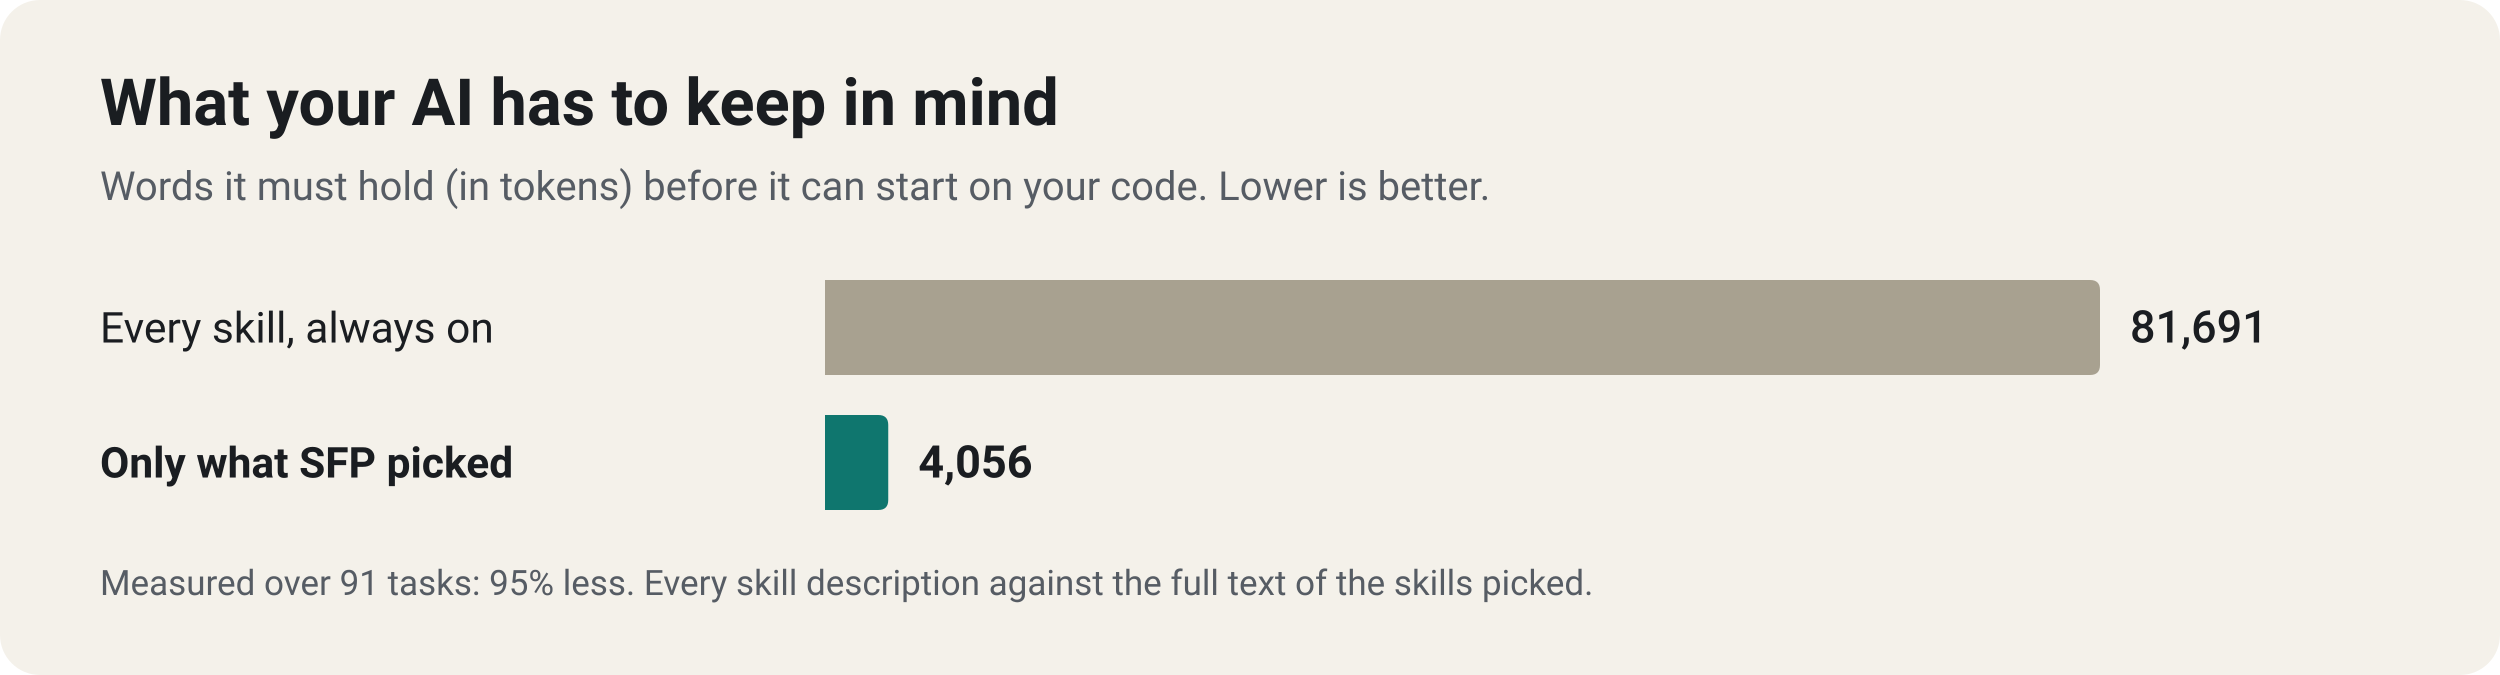
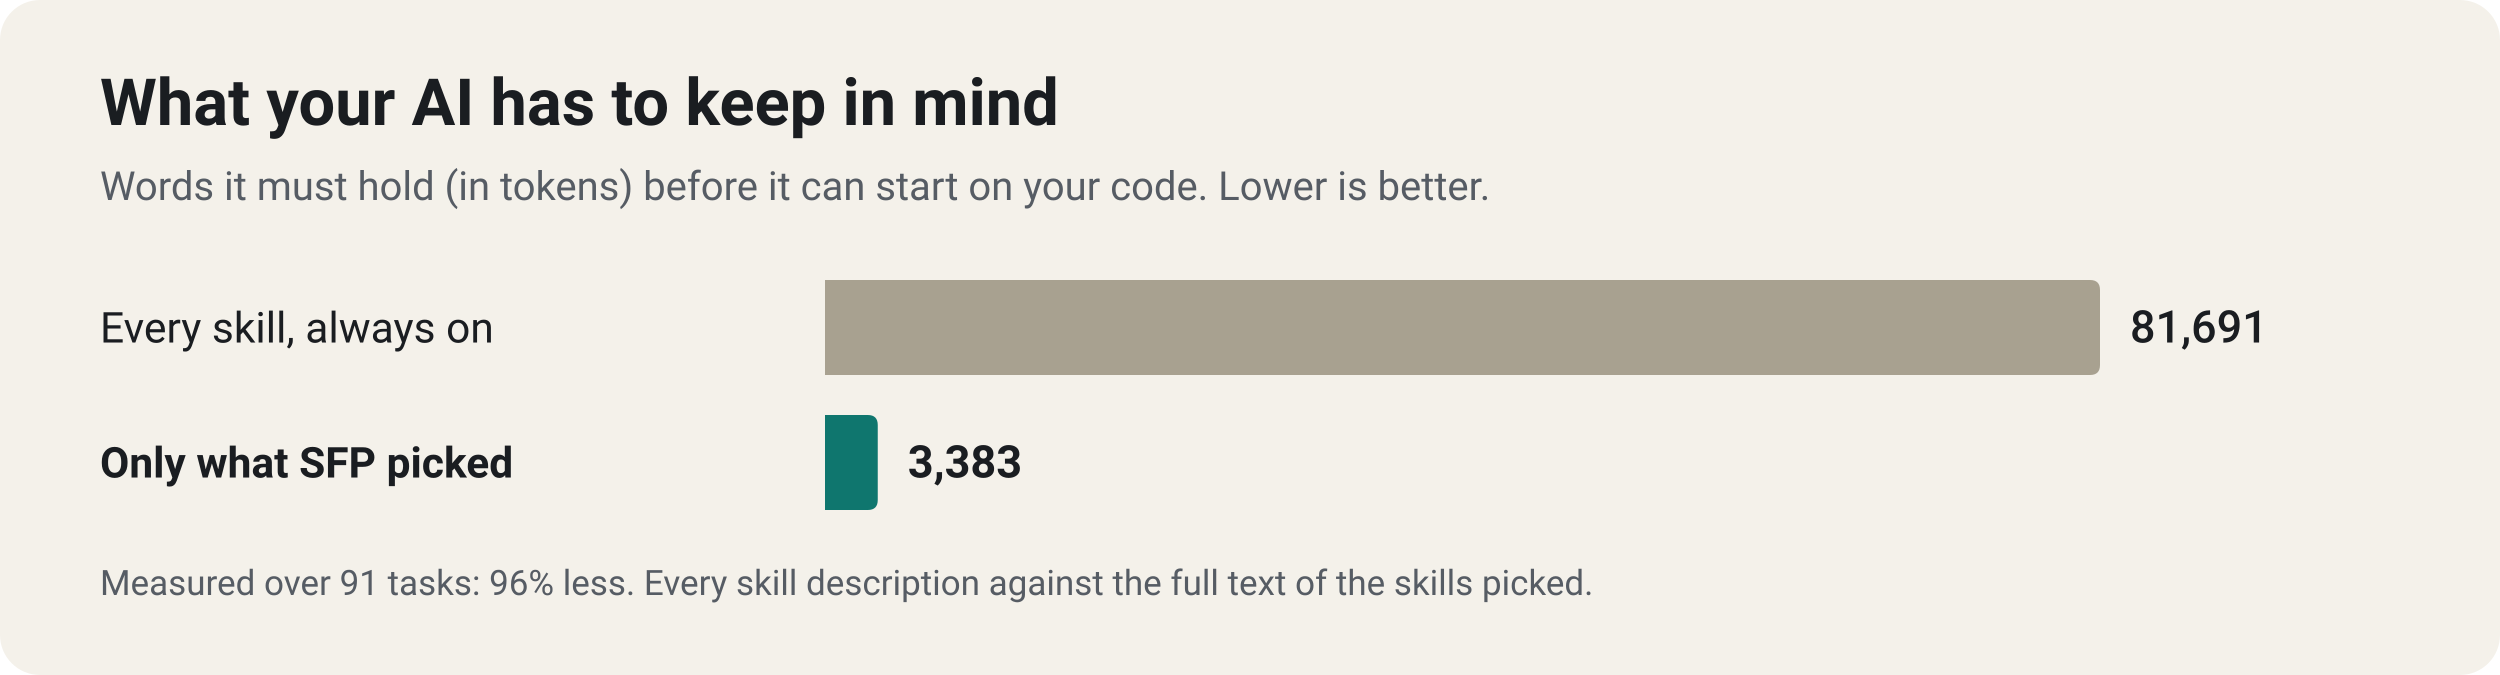
<svg xmlns="http://www.w3.org/2000/svg" width="1000" height="270" viewBox="0 0 1000 270" role="img" aria-labelledby="t d">
  <rect width="1000" height="270" rx="16" fill="#f4f1ea" />
  <text x="40" y="50" font-family="ui-sans-serif, system-ui, -apple-system, 'Segoe UI', Roboto, 'Helvetica Neue', Arial, sans-serif" font-size="26" font-weight="700" fill="#1a1d21" text-anchor="start">What your AI has to keep in mind</text>
  <text x="40" y="80" font-family="ui-sans-serif, system-ui, -apple-system, 'Segoe UI', Roboto, 'Helvetica Neue', Arial, sans-serif" font-size="16" font-weight="400" fill="#565c64" text-anchor="start">Words it must hold (in tokens) before it can start on your code. Lower is better.</text>
  <text x="40" y="137.0" font-family="ui-sans-serif, system-ui, -apple-system, 'Segoe UI', Roboto, 'Helvetica Neue', Arial, sans-serif" font-size="17" font-weight="400" fill="#1a1d21" text-anchor="start">Every skill, always on</text>
  <path d="M330.0 112.0 H836.0 Q840.0 112.0 840.0 116.0 V146.0 Q840.0 150.0 836.0 150.0 H330.0 Z" fill="#a8a190" />
  <text x="852.0" y="137.0" font-family="ui-sans-serif, system-ui, -apple-system, 'Segoe UI', Roboto, 'Helvetica Neue', Arial, sans-serif" font-size="18" font-weight="500" fill="#1a1d21" text-anchor="start">81,691</text>
  <text x="40" y="191.0" font-family="ui-sans-serif, system-ui, -apple-system, 'Segoe UI', Roboto, 'Helvetica Neue', Arial, sans-serif" font-size="17" font-weight="700" fill="#1a1d21" text-anchor="start">Only what SFP picked</text>
-   <path d="M330.0 166.0 H351.3 Q355.3 166.0 355.3 170.0 V200.0 Q355.3 204.0 351.3 204.0 H330.0 Z" fill="#0f766e" />
-   <text x="367.322" y="191.0" font-family="ui-sans-serif, system-ui, -apple-system, 'Segoe UI', Roboto, 'Helvetica Neue', Arial, sans-serif" font-size="18" font-weight="700" fill="#1a1d21" text-anchor="start">4,056</text>
-   <text x="40" y="238" font-family="ui-sans-serif, system-ui, -apple-system, 'Segoe UI', Roboto, 'Helvetica Neue', Arial, sans-serif" font-size="14" font-weight="400" fill="#565c64" text-anchor="start">Measured over 91 tasks: 95% less. Every skill description against the full text of the skills picked.</text>
+   <path d="M330.0 166.0 H347.1 Q351.1 166.0 351.1 170.0 V200.0 Q351.1 204.0 347.1 204.0 H330.0 Z" fill="#0f766e" />
+   <text x="363.12" y="191.0" font-family="ui-sans-serif, system-ui, -apple-system, 'Segoe UI', Roboto, 'Helvetica Neue', Arial, sans-serif" font-size="18" font-weight="700" fill="#1a1d21" text-anchor="start">3,383</text>
+   <text x="40" y="238" font-family="ui-sans-serif, system-ui, -apple-system, 'Segoe UI', Roboto, 'Helvetica Neue', Arial, sans-serif" font-size="14" font-weight="400" fill="#565c64" text-anchor="start">Measured over 91 tasks: 96% less. Every skill description against the full text of the skills picked.</text>
</svg>
